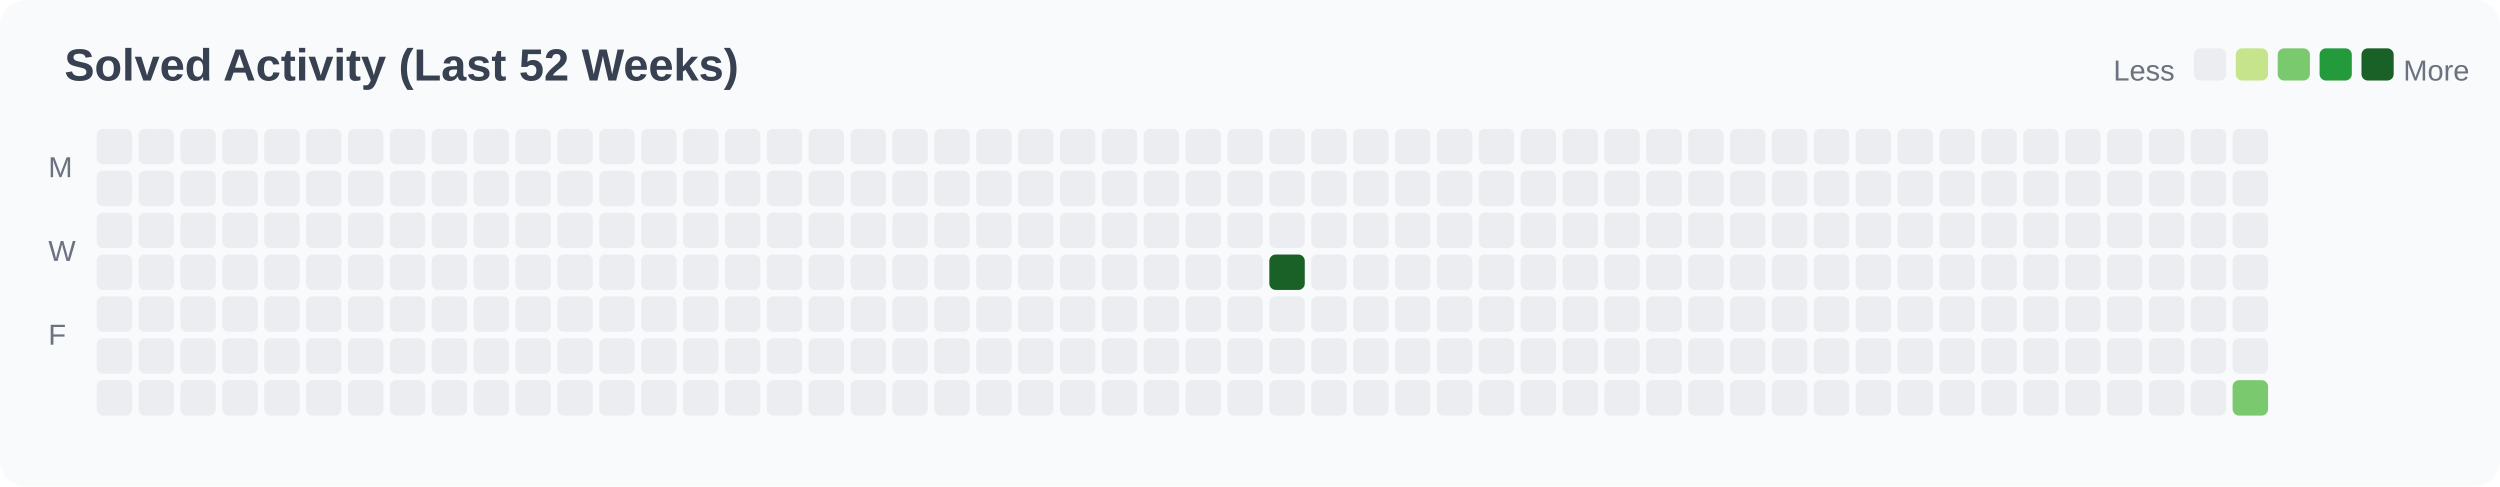
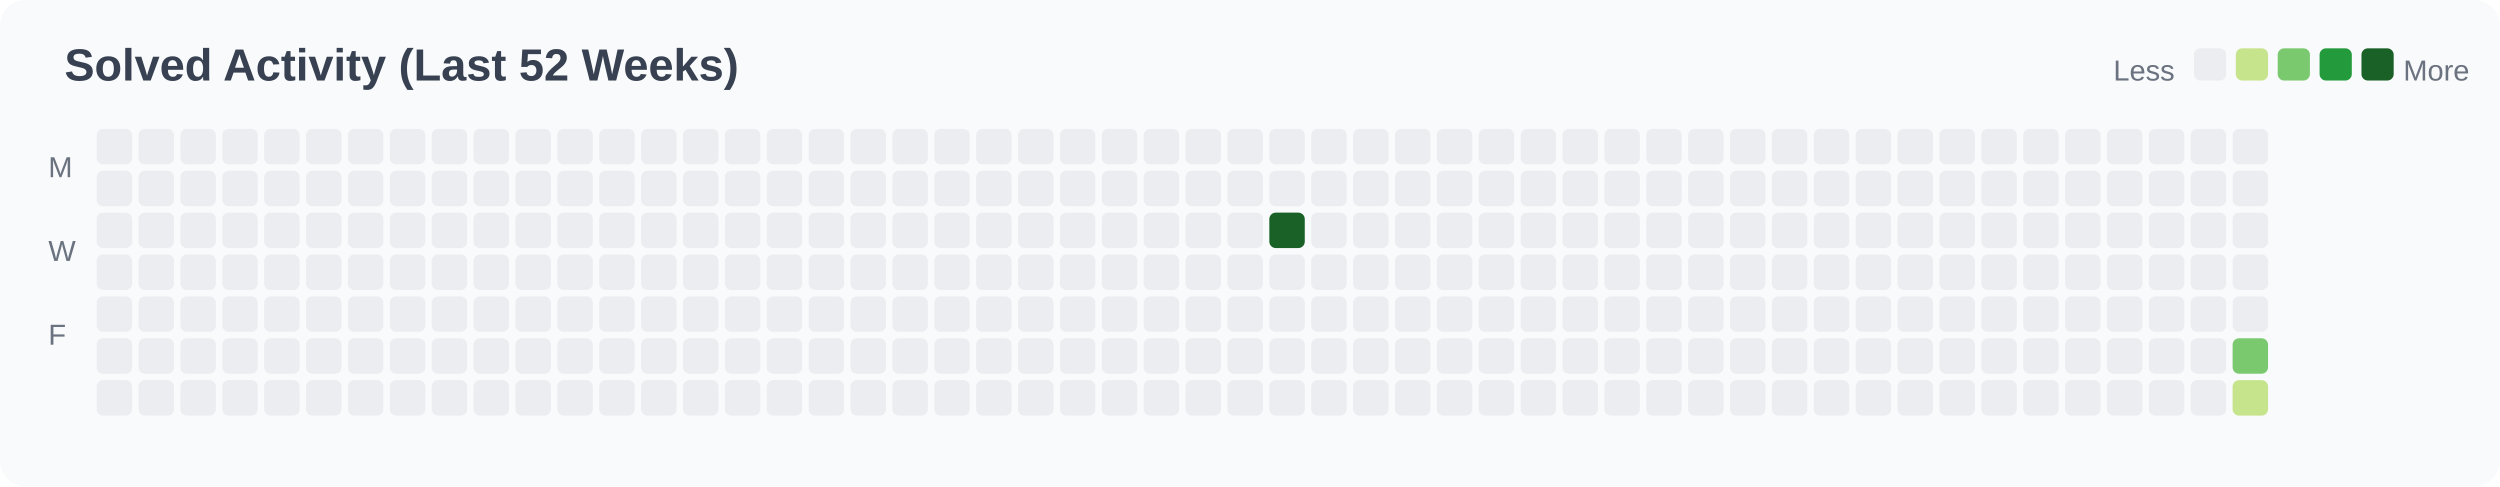
<svg xmlns="http://www.w3.org/2000/svg" width="776" height="151" viewBox="0 0 776 151">
  <style>
    .bg-panel { fill: #f9fafb; }
    .text-primary { fill: #374151; }
    .text-secondary { fill: #6b7280; }
    .activity-0 { fill: #ebedf0; }
    .activity-1 { fill: #c6e48b; }
    .activity-2 { fill: #7bc96f; }
    .activity-3 { fill: #239a3b; }
    .activity-4 { fill: #196127; }

    @media (prefers-color-scheme: dark) {
      .bg-panel { fill: #1f2937; }
      .text-primary { fill: #f9fafb; }
      .text-secondary { fill: #9ca3af; }
      .activity-0 { fill: #374151; }
      .activity-1 { fill: #365314; }
      .activity-2 { fill: #4d7c0f; }
      .activity-3 { fill: #65a30d; }
      .activity-4 { fill: #84cc16; }
    }
  </style>
  <rect width="776" height="151" class="bg-panel" rx="8" />
  <text x="20" y="25" font-family="Arial, sans-serif" font-size="14" font-weight="bold" class="text-primary">
    Solved Activity (Last 52 Weeks)
  </text>
  <text x="15" y="55" font-family="Arial, sans-serif" font-size="9" class="text-secondary">M</text>
  <text x="15" y="81" font-family="Arial, sans-serif" font-size="9" class="text-secondary">W</text>
  <text x="15" y="107" font-family="Arial, sans-serif" font-size="9" class="text-secondary">F</text>
  <rect x="30" y="40" width="11" height="11" class="activity-0" rx="2" />
  <rect x="30" y="53" width="11" height="11" class="activity-0" rx="2" />
  <rect x="30" y="66" width="11" height="11" class="activity-0" rx="2" />
  <rect x="30" y="79" width="11" height="11" class="activity-0" rx="2" />
  <rect x="30" y="92" width="11" height="11" class="activity-0" rx="2" />
  <rect x="30" y="105" width="11" height="11" class="activity-0" rx="2" />
  <rect x="30" y="118" width="11" height="11" class="activity-0" rx="2" />
  <rect x="43" y="40" width="11" height="11" class="activity-0" rx="2" />
  <rect x="43" y="53" width="11" height="11" class="activity-0" rx="2" />
  <rect x="43" y="66" width="11" height="11" class="activity-0" rx="2" />
  <rect x="43" y="79" width="11" height="11" class="activity-0" rx="2" />
  <rect x="43" y="92" width="11" height="11" class="activity-0" rx="2" />
  <rect x="43" y="105" width="11" height="11" class="activity-0" rx="2" />
  <rect x="43" y="118" width="11" height="11" class="activity-0" rx="2" />
  <rect x="56" y="40" width="11" height="11" class="activity-0" rx="2" />
  <rect x="56" y="53" width="11" height="11" class="activity-0" rx="2" />
  <rect x="56" y="66" width="11" height="11" class="activity-0" rx="2" />
  <rect x="56" y="79" width="11" height="11" class="activity-0" rx="2" />
  <rect x="56" y="92" width="11" height="11" class="activity-0" rx="2" />
  <rect x="56" y="105" width="11" height="11" class="activity-0" rx="2" />
  <rect x="56" y="118" width="11" height="11" class="activity-0" rx="2" />
  <rect x="69" y="40" width="11" height="11" class="activity-0" rx="2" />
  <rect x="69" y="53" width="11" height="11" class="activity-0" rx="2" />
  <rect x="69" y="66" width="11" height="11" class="activity-0" rx="2" />
  <rect x="69" y="79" width="11" height="11" class="activity-0" rx="2" />
  <rect x="69" y="92" width="11" height="11" class="activity-0" rx="2" />
  <rect x="69" y="105" width="11" height="11" class="activity-0" rx="2" />
  <rect x="69" y="118" width="11" height="11" class="activity-0" rx="2" />
  <rect x="82" y="40" width="11" height="11" class="activity-0" rx="2" />
  <rect x="82" y="53" width="11" height="11" class="activity-0" rx="2" />
  <rect x="82" y="66" width="11" height="11" class="activity-0" rx="2" />
  <rect x="82" y="79" width="11" height="11" class="activity-0" rx="2" />
  <rect x="82" y="92" width="11" height="11" class="activity-0" rx="2" />
  <rect x="82" y="105" width="11" height="11" class="activity-0" rx="2" />
  <rect x="82" y="118" width="11" height="11" class="activity-0" rx="2" />
  <rect x="95" y="40" width="11" height="11" class="activity-0" rx="2" />
  <rect x="95" y="53" width="11" height="11" class="activity-0" rx="2" />
  <rect x="95" y="66" width="11" height="11" class="activity-0" rx="2" />
  <rect x="95" y="79" width="11" height="11" class="activity-0" rx="2" />
  <rect x="95" y="92" width="11" height="11" class="activity-0" rx="2" />
  <rect x="95" y="105" width="11" height="11" class="activity-0" rx="2" />
  <rect x="95" y="118" width="11" height="11" class="activity-0" rx="2" />
  <rect x="108" y="40" width="11" height="11" class="activity-0" rx="2" />
  <rect x="108" y="53" width="11" height="11" class="activity-0" rx="2" />
  <rect x="108" y="66" width="11" height="11" class="activity-0" rx="2" />
  <rect x="108" y="79" width="11" height="11" class="activity-0" rx="2" />
  <rect x="108" y="92" width="11" height="11" class="activity-0" rx="2" />
  <rect x="108" y="105" width="11" height="11" class="activity-0" rx="2" />
  <rect x="108" y="118" width="11" height="11" class="activity-0" rx="2" />
  <rect x="121" y="40" width="11" height="11" class="activity-0" rx="2" />
  <rect x="121" y="53" width="11" height="11" class="activity-0" rx="2" />
  <rect x="121" y="66" width="11" height="11" class="activity-0" rx="2" />
  <rect x="121" y="79" width="11" height="11" class="activity-0" rx="2" />
  <rect x="121" y="92" width="11" height="11" class="activity-0" rx="2" />
  <rect x="121" y="105" width="11" height="11" class="activity-0" rx="2" />
  <rect x="121" y="118" width="11" height="11" class="activity-0" rx="2" />
  <rect x="134" y="40" width="11" height="11" class="activity-0" rx="2" />
  <rect x="134" y="53" width="11" height="11" class="activity-0" rx="2" />
  <rect x="134" y="66" width="11" height="11" class="activity-0" rx="2" />
  <rect x="134" y="79" width="11" height="11" class="activity-0" rx="2" />
  <rect x="134" y="92" width="11" height="11" class="activity-0" rx="2" />
  <rect x="134" y="105" width="11" height="11" class="activity-0" rx="2" />
  <rect x="134" y="118" width="11" height="11" class="activity-0" rx="2" />
  <rect x="147" y="40" width="11" height="11" class="activity-0" rx="2" />
  <rect x="147" y="53" width="11" height="11" class="activity-0" rx="2" />
  <rect x="147" y="66" width="11" height="11" class="activity-0" rx="2" />
  <rect x="147" y="79" width="11" height="11" class="activity-0" rx="2" />
  <rect x="147" y="92" width="11" height="11" class="activity-0" rx="2" />
  <rect x="147" y="105" width="11" height="11" class="activity-0" rx="2" />
  <rect x="147" y="118" width="11" height="11" class="activity-0" rx="2" />
  <rect x="160" y="40" width="11" height="11" class="activity-0" rx="2" />
  <rect x="160" y="53" width="11" height="11" class="activity-0" rx="2" />
  <rect x="160" y="66" width="11" height="11" class="activity-0" rx="2" />
  <rect x="160" y="79" width="11" height="11" class="activity-0" rx="2" />
  <rect x="160" y="92" width="11" height="11" class="activity-0" rx="2" />
  <rect x="160" y="105" width="11" height="11" class="activity-0" rx="2" />
  <rect x="160" y="118" width="11" height="11" class="activity-0" rx="2" />
  <rect x="173" y="40" width="11" height="11" class="activity-0" rx="2" />
  <rect x="173" y="53" width="11" height="11" class="activity-0" rx="2" />
  <rect x="173" y="66" width="11" height="11" class="activity-0" rx="2" />
  <rect x="173" y="79" width="11" height="11" class="activity-0" rx="2" />
  <rect x="173" y="92" width="11" height="11" class="activity-0" rx="2" />
  <rect x="173" y="105" width="11" height="11" class="activity-0" rx="2" />
  <rect x="173" y="118" width="11" height="11" class="activity-0" rx="2" />
  <rect x="186" y="40" width="11" height="11" class="activity-0" rx="2" />
  <rect x="186" y="53" width="11" height="11" class="activity-0" rx="2" />
  <rect x="186" y="66" width="11" height="11" class="activity-0" rx="2" />
  <rect x="186" y="79" width="11" height="11" class="activity-0" rx="2" />
  <rect x="186" y="92" width="11" height="11" class="activity-0" rx="2" />
  <rect x="186" y="105" width="11" height="11" class="activity-0" rx="2" />
  <rect x="186" y="118" width="11" height="11" class="activity-0" rx="2" />
  <rect x="199" y="40" width="11" height="11" class="activity-0" rx="2" />
  <rect x="199" y="53" width="11" height="11" class="activity-0" rx="2" />
  <rect x="199" y="66" width="11" height="11" class="activity-0" rx="2" />
  <rect x="199" y="79" width="11" height="11" class="activity-0" rx="2" />
  <rect x="199" y="92" width="11" height="11" class="activity-0" rx="2" />
  <rect x="199" y="105" width="11" height="11" class="activity-0" rx="2" />
  <rect x="199" y="118" width="11" height="11" class="activity-0" rx="2" />
  <rect x="212" y="40" width="11" height="11" class="activity-0" rx="2" />
  <rect x="212" y="53" width="11" height="11" class="activity-0" rx="2" />
  <rect x="212" y="66" width="11" height="11" class="activity-0" rx="2" />
  <rect x="212" y="79" width="11" height="11" class="activity-0" rx="2" />
  <rect x="212" y="92" width="11" height="11" class="activity-0" rx="2" />
  <rect x="212" y="105" width="11" height="11" class="activity-0" rx="2" />
  <rect x="212" y="118" width="11" height="11" class="activity-0" rx="2" />
  <rect x="225" y="40" width="11" height="11" class="activity-0" rx="2" />
  <rect x="225" y="53" width="11" height="11" class="activity-0" rx="2" />
  <rect x="225" y="66" width="11" height="11" class="activity-0" rx="2" />
  <rect x="225" y="79" width="11" height="11" class="activity-0" rx="2" />
  <rect x="225" y="92" width="11" height="11" class="activity-0" rx="2" />
  <rect x="225" y="105" width="11" height="11" class="activity-0" rx="2" />
  <rect x="225" y="118" width="11" height="11" class="activity-0" rx="2" />
  <rect x="238" y="40" width="11" height="11" class="activity-0" rx="2" />
  <rect x="238" y="53" width="11" height="11" class="activity-0" rx="2" />
  <rect x="238" y="66" width="11" height="11" class="activity-0" rx="2" />
  <rect x="238" y="79" width="11" height="11" class="activity-0" rx="2" />
  <rect x="238" y="92" width="11" height="11" class="activity-0" rx="2" />
  <rect x="238" y="105" width="11" height="11" class="activity-0" rx="2" />
  <rect x="238" y="118" width="11" height="11" class="activity-0" rx="2" />
  <rect x="251" y="40" width="11" height="11" class="activity-0" rx="2" />
  <rect x="251" y="53" width="11" height="11" class="activity-0" rx="2" />
  <rect x="251" y="66" width="11" height="11" class="activity-0" rx="2" />
  <rect x="251" y="79" width="11" height="11" class="activity-0" rx="2" />
  <rect x="251" y="92" width="11" height="11" class="activity-0" rx="2" />
  <rect x="251" y="105" width="11" height="11" class="activity-0" rx="2" />
  <rect x="251" y="118" width="11" height="11" class="activity-0" rx="2" />
  <rect x="264" y="40" width="11" height="11" class="activity-0" rx="2" />
  <rect x="264" y="53" width="11" height="11" class="activity-0" rx="2" />
  <rect x="264" y="66" width="11" height="11" class="activity-0" rx="2" />
  <rect x="264" y="79" width="11" height="11" class="activity-0" rx="2" />
  <rect x="264" y="92" width="11" height="11" class="activity-0" rx="2" />
  <rect x="264" y="105" width="11" height="11" class="activity-0" rx="2" />
  <rect x="264" y="118" width="11" height="11" class="activity-0" rx="2" />
  <rect x="277" y="40" width="11" height="11" class="activity-0" rx="2" />
  <rect x="277" y="53" width="11" height="11" class="activity-0" rx="2" />
  <rect x="277" y="66" width="11" height="11" class="activity-0" rx="2" />
  <rect x="277" y="79" width="11" height="11" class="activity-0" rx="2" />
  <rect x="277" y="92" width="11" height="11" class="activity-0" rx="2" />
  <rect x="277" y="105" width="11" height="11" class="activity-0" rx="2" />
  <rect x="277" y="118" width="11" height="11" class="activity-0" rx="2" />
  <rect x="290" y="40" width="11" height="11" class="activity-0" rx="2" />
  <rect x="290" y="53" width="11" height="11" class="activity-0" rx="2" />
  <rect x="290" y="66" width="11" height="11" class="activity-0" rx="2" />
  <rect x="290" y="79" width="11" height="11" class="activity-0" rx="2" />
  <rect x="290" y="92" width="11" height="11" class="activity-0" rx="2" />
  <rect x="290" y="105" width="11" height="11" class="activity-0" rx="2" />
  <rect x="290" y="118" width="11" height="11" class="activity-0" rx="2" />
  <rect x="303" y="40" width="11" height="11" class="activity-0" rx="2" />
  <rect x="303" y="53" width="11" height="11" class="activity-0" rx="2" />
  <rect x="303" y="66" width="11" height="11" class="activity-0" rx="2" />
  <rect x="303" y="79" width="11" height="11" class="activity-0" rx="2" />
  <rect x="303" y="92" width="11" height="11" class="activity-0" rx="2" />
  <rect x="303" y="105" width="11" height="11" class="activity-0" rx="2" />
  <rect x="303" y="118" width="11" height="11" class="activity-0" rx="2" />
  <rect x="316" y="40" width="11" height="11" class="activity-0" rx="2" />
  <rect x="316" y="53" width="11" height="11" class="activity-0" rx="2" />
  <rect x="316" y="66" width="11" height="11" class="activity-0" rx="2" />
  <rect x="316" y="79" width="11" height="11" class="activity-0" rx="2" />
  <rect x="316" y="92" width="11" height="11" class="activity-0" rx="2" />
  <rect x="316" y="105" width="11" height="11" class="activity-0" rx="2" />
  <rect x="316" y="118" width="11" height="11" class="activity-0" rx="2" />
  <rect x="329" y="40" width="11" height="11" class="activity-0" rx="2" />
  <rect x="329" y="53" width="11" height="11" class="activity-0" rx="2" />
  <rect x="329" y="66" width="11" height="11" class="activity-0" rx="2" />
  <rect x="329" y="79" width="11" height="11" class="activity-0" rx="2" />
  <rect x="329" y="92" width="11" height="11" class="activity-0" rx="2" />
  <rect x="329" y="105" width="11" height="11" class="activity-0" rx="2" />
  <rect x="329" y="118" width="11" height="11" class="activity-0" rx="2" />
  <rect x="342" y="40" width="11" height="11" class="activity-0" rx="2" />
  <rect x="342" y="53" width="11" height="11" class="activity-0" rx="2" />
  <rect x="342" y="66" width="11" height="11" class="activity-0" rx="2" />
  <rect x="342" y="79" width="11" height="11" class="activity-0" rx="2" />
  <rect x="342" y="92" width="11" height="11" class="activity-0" rx="2" />
  <rect x="342" y="105" width="11" height="11" class="activity-0" rx="2" />
  <rect x="342" y="118" width="11" height="11" class="activity-0" rx="2" />
  <rect x="355" y="40" width="11" height="11" class="activity-0" rx="2" />
  <rect x="355" y="53" width="11" height="11" class="activity-0" rx="2" />
  <rect x="355" y="66" width="11" height="11" class="activity-0" rx="2" />
  <rect x="355" y="79" width="11" height="11" class="activity-0" rx="2" />
  <rect x="355" y="92" width="11" height="11" class="activity-0" rx="2" />
  <rect x="355" y="105" width="11" height="11" class="activity-0" rx="2" />
  <rect x="355" y="118" width="11" height="11" class="activity-0" rx="2" />
  <rect x="368" y="40" width="11" height="11" class="activity-0" rx="2" />
  <rect x="368" y="53" width="11" height="11" class="activity-0" rx="2" />
  <rect x="368" y="66" width="11" height="11" class="activity-0" rx="2" />
  <rect x="368" y="79" width="11" height="11" class="activity-0" rx="2" />
  <rect x="368" y="92" width="11" height="11" class="activity-0" rx="2" />
  <rect x="368" y="105" width="11" height="11" class="activity-0" rx="2" />
  <rect x="368" y="118" width="11" height="11" class="activity-0" rx="2" />
  <rect x="381" y="40" width="11" height="11" class="activity-0" rx="2" />
  <rect x="381" y="53" width="11" height="11" class="activity-0" rx="2" />
  <rect x="381" y="66" width="11" height="11" class="activity-0" rx="2" />
  <rect x="381" y="79" width="11" height="11" class="activity-0" rx="2" />
  <rect x="381" y="92" width="11" height="11" class="activity-0" rx="2" />
  <rect x="381" y="105" width="11" height="11" class="activity-0" rx="2" />
  <rect x="381" y="118" width="11" height="11" class="activity-0" rx="2" />
  <rect x="394" y="40" width="11" height="11" class="activity-0" rx="2" />
  <rect x="394" y="53" width="11" height="11" class="activity-0" rx="2" />
-   <rect x="394" y="66" width="11" height="11" class="activity-0" rx="2" />
-   <rect x="394" y="79" width="11" height="11" class="activity-4" rx="2" />
+   <rect x="394" y="66" width="11" height="11" class="activity-4" rx="2" />
+   <rect x="394" y="79" width="11" height="11" class="activity-0" rx="2" />
  <rect x="394" y="92" width="11" height="11" class="activity-0" rx="2" />
  <rect x="394" y="105" width="11" height="11" class="activity-0" rx="2" />
  <rect x="394" y="118" width="11" height="11" class="activity-0" rx="2" />
  <rect x="407" y="40" width="11" height="11" class="activity-0" rx="2" />
  <rect x="407" y="53" width="11" height="11" class="activity-0" rx="2" />
  <rect x="407" y="66" width="11" height="11" class="activity-0" rx="2" />
  <rect x="407" y="79" width="11" height="11" class="activity-0" rx="2" />
  <rect x="407" y="92" width="11" height="11" class="activity-0" rx="2" />
  <rect x="407" y="105" width="11" height="11" class="activity-0" rx="2" />
  <rect x="407" y="118" width="11" height="11" class="activity-0" rx="2" />
  <rect x="420" y="40" width="11" height="11" class="activity-0" rx="2" />
  <rect x="420" y="53" width="11" height="11" class="activity-0" rx="2" />
  <rect x="420" y="66" width="11" height="11" class="activity-0" rx="2" />
  <rect x="420" y="79" width="11" height="11" class="activity-0" rx="2" />
  <rect x="420" y="92" width="11" height="11" class="activity-0" rx="2" />
  <rect x="420" y="105" width="11" height="11" class="activity-0" rx="2" />
  <rect x="420" y="118" width="11" height="11" class="activity-0" rx="2" />
  <rect x="433" y="40" width="11" height="11" class="activity-0" rx="2" />
  <rect x="433" y="53" width="11" height="11" class="activity-0" rx="2" />
  <rect x="433" y="66" width="11" height="11" class="activity-0" rx="2" />
  <rect x="433" y="79" width="11" height="11" class="activity-0" rx="2" />
  <rect x="433" y="92" width="11" height="11" class="activity-0" rx="2" />
  <rect x="433" y="105" width="11" height="11" class="activity-0" rx="2" />
  <rect x="433" y="118" width="11" height="11" class="activity-0" rx="2" />
  <rect x="446" y="40" width="11" height="11" class="activity-0" rx="2" />
  <rect x="446" y="53" width="11" height="11" class="activity-0" rx="2" />
  <rect x="446" y="66" width="11" height="11" class="activity-0" rx="2" />
  <rect x="446" y="79" width="11" height="11" class="activity-0" rx="2" />
  <rect x="446" y="92" width="11" height="11" class="activity-0" rx="2" />
  <rect x="446" y="105" width="11" height="11" class="activity-0" rx="2" />
  <rect x="446" y="118" width="11" height="11" class="activity-0" rx="2" />
  <rect x="459" y="40" width="11" height="11" class="activity-0" rx="2" />
  <rect x="459" y="53" width="11" height="11" class="activity-0" rx="2" />
  <rect x="459" y="66" width="11" height="11" class="activity-0" rx="2" />
  <rect x="459" y="79" width="11" height="11" class="activity-0" rx="2" />
  <rect x="459" y="92" width="11" height="11" class="activity-0" rx="2" />
  <rect x="459" y="105" width="11" height="11" class="activity-0" rx="2" />
  <rect x="459" y="118" width="11" height="11" class="activity-0" rx="2" />
  <rect x="472" y="40" width="11" height="11" class="activity-0" rx="2" />
  <rect x="472" y="53" width="11" height="11" class="activity-0" rx="2" />
  <rect x="472" y="66" width="11" height="11" class="activity-0" rx="2" />
  <rect x="472" y="79" width="11" height="11" class="activity-0" rx="2" />
  <rect x="472" y="92" width="11" height="11" class="activity-0" rx="2" />
  <rect x="472" y="105" width="11" height="11" class="activity-0" rx="2" />
  <rect x="472" y="118" width="11" height="11" class="activity-0" rx="2" />
  <rect x="485" y="40" width="11" height="11" class="activity-0" rx="2" />
  <rect x="485" y="53" width="11" height="11" class="activity-0" rx="2" />
  <rect x="485" y="66" width="11" height="11" class="activity-0" rx="2" />
  <rect x="485" y="79" width="11" height="11" class="activity-0" rx="2" />
  <rect x="485" y="92" width="11" height="11" class="activity-0" rx="2" />
  <rect x="485" y="105" width="11" height="11" class="activity-0" rx="2" />
  <rect x="485" y="118" width="11" height="11" class="activity-0" rx="2" />
  <rect x="498" y="40" width="11" height="11" class="activity-0" rx="2" />
  <rect x="498" y="53" width="11" height="11" class="activity-0" rx="2" />
  <rect x="498" y="66" width="11" height="11" class="activity-0" rx="2" />
  <rect x="498" y="79" width="11" height="11" class="activity-0" rx="2" />
  <rect x="498" y="92" width="11" height="11" class="activity-0" rx="2" />
  <rect x="498" y="105" width="11" height="11" class="activity-0" rx="2" />
  <rect x="498" y="118" width="11" height="11" class="activity-0" rx="2" />
  <rect x="511" y="40" width="11" height="11" class="activity-0" rx="2" />
  <rect x="511" y="53" width="11" height="11" class="activity-0" rx="2" />
  <rect x="511" y="66" width="11" height="11" class="activity-0" rx="2" />
  <rect x="511" y="79" width="11" height="11" class="activity-0" rx="2" />
  <rect x="511" y="92" width="11" height="11" class="activity-0" rx="2" />
  <rect x="511" y="105" width="11" height="11" class="activity-0" rx="2" />
  <rect x="511" y="118" width="11" height="11" class="activity-0" rx="2" />
  <rect x="524" y="40" width="11" height="11" class="activity-0" rx="2" />
  <rect x="524" y="53" width="11" height="11" class="activity-0" rx="2" />
  <rect x="524" y="66" width="11" height="11" class="activity-0" rx="2" />
  <rect x="524" y="79" width="11" height="11" class="activity-0" rx="2" />
  <rect x="524" y="92" width="11" height="11" class="activity-0" rx="2" />
  <rect x="524" y="105" width="11" height="11" class="activity-0" rx="2" />
  <rect x="524" y="118" width="11" height="11" class="activity-0" rx="2" />
  <rect x="537" y="40" width="11" height="11" class="activity-0" rx="2" />
  <rect x="537" y="53" width="11" height="11" class="activity-0" rx="2" />
  <rect x="537" y="66" width="11" height="11" class="activity-0" rx="2" />
  <rect x="537" y="79" width="11" height="11" class="activity-0" rx="2" />
  <rect x="537" y="92" width="11" height="11" class="activity-0" rx="2" />
  <rect x="537" y="105" width="11" height="11" class="activity-0" rx="2" />
  <rect x="537" y="118" width="11" height="11" class="activity-0" rx="2" />
  <rect x="550" y="40" width="11" height="11" class="activity-0" rx="2" />
  <rect x="550" y="53" width="11" height="11" class="activity-0" rx="2" />
  <rect x="550" y="66" width="11" height="11" class="activity-0" rx="2" />
  <rect x="550" y="79" width="11" height="11" class="activity-0" rx="2" />
  <rect x="550" y="92" width="11" height="11" class="activity-0" rx="2" />
  <rect x="550" y="105" width="11" height="11" class="activity-0" rx="2" />
  <rect x="550" y="118" width="11" height="11" class="activity-0" rx="2" />
  <rect x="563" y="40" width="11" height="11" class="activity-0" rx="2" />
  <rect x="563" y="53" width="11" height="11" class="activity-0" rx="2" />
  <rect x="563" y="66" width="11" height="11" class="activity-0" rx="2" />
  <rect x="563" y="79" width="11" height="11" class="activity-0" rx="2" />
  <rect x="563" y="92" width="11" height="11" class="activity-0" rx="2" />
  <rect x="563" y="105" width="11" height="11" class="activity-0" rx="2" />
  <rect x="563" y="118" width="11" height="11" class="activity-0" rx="2" />
  <rect x="576" y="40" width="11" height="11" class="activity-0" rx="2" />
  <rect x="576" y="53" width="11" height="11" class="activity-0" rx="2" />
  <rect x="576" y="66" width="11" height="11" class="activity-0" rx="2" />
  <rect x="576" y="79" width="11" height="11" class="activity-0" rx="2" />
  <rect x="576" y="92" width="11" height="11" class="activity-0" rx="2" />
  <rect x="576" y="105" width="11" height="11" class="activity-0" rx="2" />
  <rect x="576" y="118" width="11" height="11" class="activity-0" rx="2" />
  <rect x="589" y="40" width="11" height="11" class="activity-0" rx="2" />
  <rect x="589" y="53" width="11" height="11" class="activity-0" rx="2" />
  <rect x="589" y="66" width="11" height="11" class="activity-0" rx="2" />
  <rect x="589" y="79" width="11" height="11" class="activity-0" rx="2" />
  <rect x="589" y="92" width="11" height="11" class="activity-0" rx="2" />
  <rect x="589" y="105" width="11" height="11" class="activity-0" rx="2" />
  <rect x="589" y="118" width="11" height="11" class="activity-0" rx="2" />
  <rect x="602" y="40" width="11" height="11" class="activity-0" rx="2" />
  <rect x="602" y="53" width="11" height="11" class="activity-0" rx="2" />
  <rect x="602" y="66" width="11" height="11" class="activity-0" rx="2" />
  <rect x="602" y="79" width="11" height="11" class="activity-0" rx="2" />
  <rect x="602" y="92" width="11" height="11" class="activity-0" rx="2" />
  <rect x="602" y="105" width="11" height="11" class="activity-0" rx="2" />
  <rect x="602" y="118" width="11" height="11" class="activity-0" rx="2" />
  <rect x="615" y="40" width="11" height="11" class="activity-0" rx="2" />
  <rect x="615" y="53" width="11" height="11" class="activity-0" rx="2" />
  <rect x="615" y="66" width="11" height="11" class="activity-0" rx="2" />
  <rect x="615" y="79" width="11" height="11" class="activity-0" rx="2" />
  <rect x="615" y="92" width="11" height="11" class="activity-0" rx="2" />
  <rect x="615" y="105" width="11" height="11" class="activity-0" rx="2" />
  <rect x="615" y="118" width="11" height="11" class="activity-0" rx="2" />
  <rect x="628" y="40" width="11" height="11" class="activity-0" rx="2" />
  <rect x="628" y="53" width="11" height="11" class="activity-0" rx="2" />
  <rect x="628" y="66" width="11" height="11" class="activity-0" rx="2" />
  <rect x="628" y="79" width="11" height="11" class="activity-0" rx="2" />
  <rect x="628" y="92" width="11" height="11" class="activity-0" rx="2" />
  <rect x="628" y="105" width="11" height="11" class="activity-0" rx="2" />
  <rect x="628" y="118" width="11" height="11" class="activity-0" rx="2" />
  <rect x="641" y="40" width="11" height="11" class="activity-0" rx="2" />
  <rect x="641" y="53" width="11" height="11" class="activity-0" rx="2" />
  <rect x="641" y="66" width="11" height="11" class="activity-0" rx="2" />
  <rect x="641" y="79" width="11" height="11" class="activity-0" rx="2" />
  <rect x="641" y="92" width="11" height="11" class="activity-0" rx="2" />
  <rect x="641" y="105" width="11" height="11" class="activity-0" rx="2" />
  <rect x="641" y="118" width="11" height="11" class="activity-0" rx="2" />
  <rect x="654" y="40" width="11" height="11" class="activity-0" rx="2" />
  <rect x="654" y="53" width="11" height="11" class="activity-0" rx="2" />
  <rect x="654" y="66" width="11" height="11" class="activity-0" rx="2" />
  <rect x="654" y="79" width="11" height="11" class="activity-0" rx="2" />
  <rect x="654" y="92" width="11" height="11" class="activity-0" rx="2" />
  <rect x="654" y="105" width="11" height="11" class="activity-0" rx="2" />
  <rect x="654" y="118" width="11" height="11" class="activity-0" rx="2" />
  <rect x="667" y="40" width="11" height="11" class="activity-0" rx="2" />
  <rect x="667" y="53" width="11" height="11" class="activity-0" rx="2" />
  <rect x="667" y="66" width="11" height="11" class="activity-0" rx="2" />
  <rect x="667" y="79" width="11" height="11" class="activity-0" rx="2" />
  <rect x="667" y="92" width="11" height="11" class="activity-0" rx="2" />
  <rect x="667" y="105" width="11" height="11" class="activity-0" rx="2" />
  <rect x="667" y="118" width="11" height="11" class="activity-0" rx="2" />
  <rect x="680" y="40" width="11" height="11" class="activity-0" rx="2" />
  <rect x="680" y="53" width="11" height="11" class="activity-0" rx="2" />
  <rect x="680" y="66" width="11" height="11" class="activity-0" rx="2" />
  <rect x="680" y="79" width="11" height="11" class="activity-0" rx="2" />
  <rect x="680" y="92" width="11" height="11" class="activity-0" rx="2" />
  <rect x="680" y="105" width="11" height="11" class="activity-0" rx="2" />
  <rect x="680" y="118" width="11" height="11" class="activity-0" rx="2" />
  <rect x="693" y="40" width="11" height="11" class="activity-0" rx="2" />
  <rect x="693" y="53" width="11" height="11" class="activity-0" rx="2" />
  <rect x="693" y="66" width="11" height="11" class="activity-0" rx="2" />
  <rect x="693" y="79" width="11" height="11" class="activity-0" rx="2" />
  <rect x="693" y="92" width="11" height="11" class="activity-0" rx="2" />
-   <rect x="693" y="105" width="11" height="11" class="activity-0" rx="2" />
-   <rect x="693" y="118" width="11" height="11" class="activity-2" rx="2" />
+   <rect x="693" y="105" width="11" height="11" class="activity-2" rx="2" />
+   <rect x="693" y="118" width="11" height="11" class="activity-1" rx="2" />
  <text x="656" y="25" font-family="Arial, sans-serif" font-size="9" class="text-secondary">Less</text>
  <rect x="681" y="15" width="10" height="10" class="activity-0" rx="2" />
  <rect x="694" y="15" width="10" height="10" class="activity-1" rx="2" />
  <rect x="707" y="15" width="10" height="10" class="activity-2" rx="2" />
  <rect x="720" y="15" width="10" height="10" class="activity-3" rx="2" />
  <rect x="733" y="15" width="10" height="10" class="activity-4" rx="2" />
  <text x="746" y="25" font-family="Arial, sans-serif" font-size="9" class="text-secondary">More</text>
</svg>
